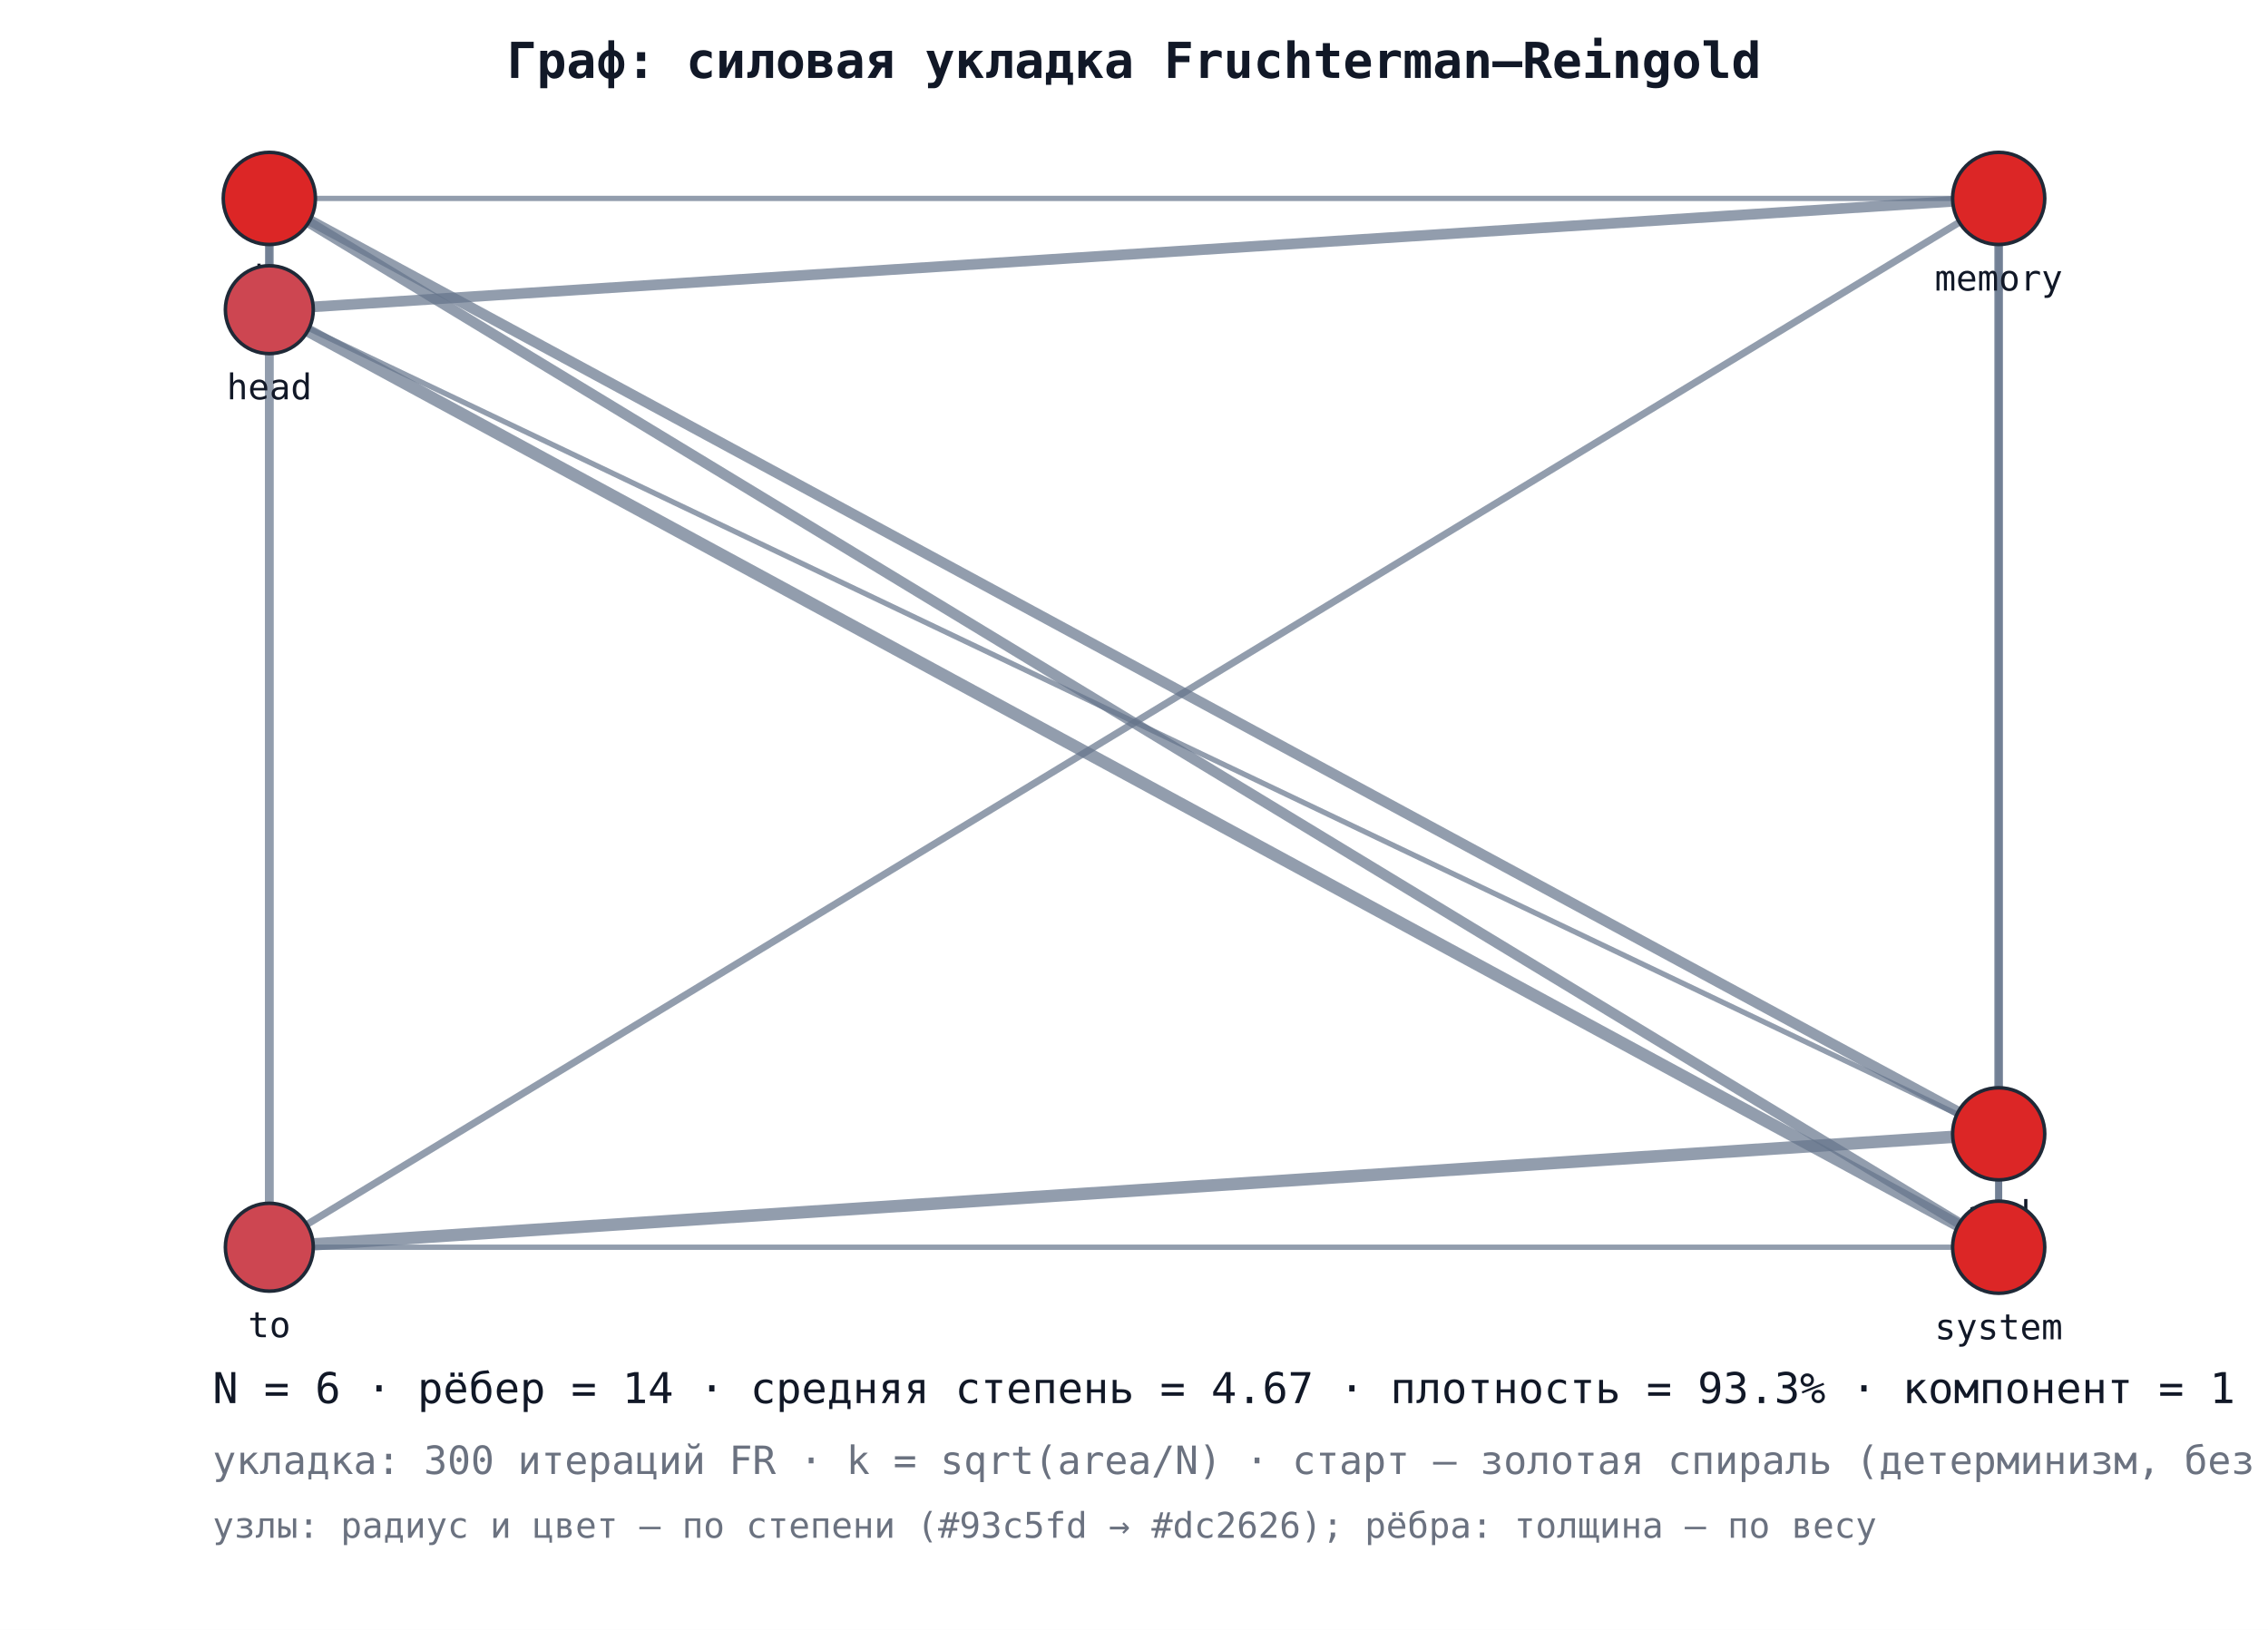
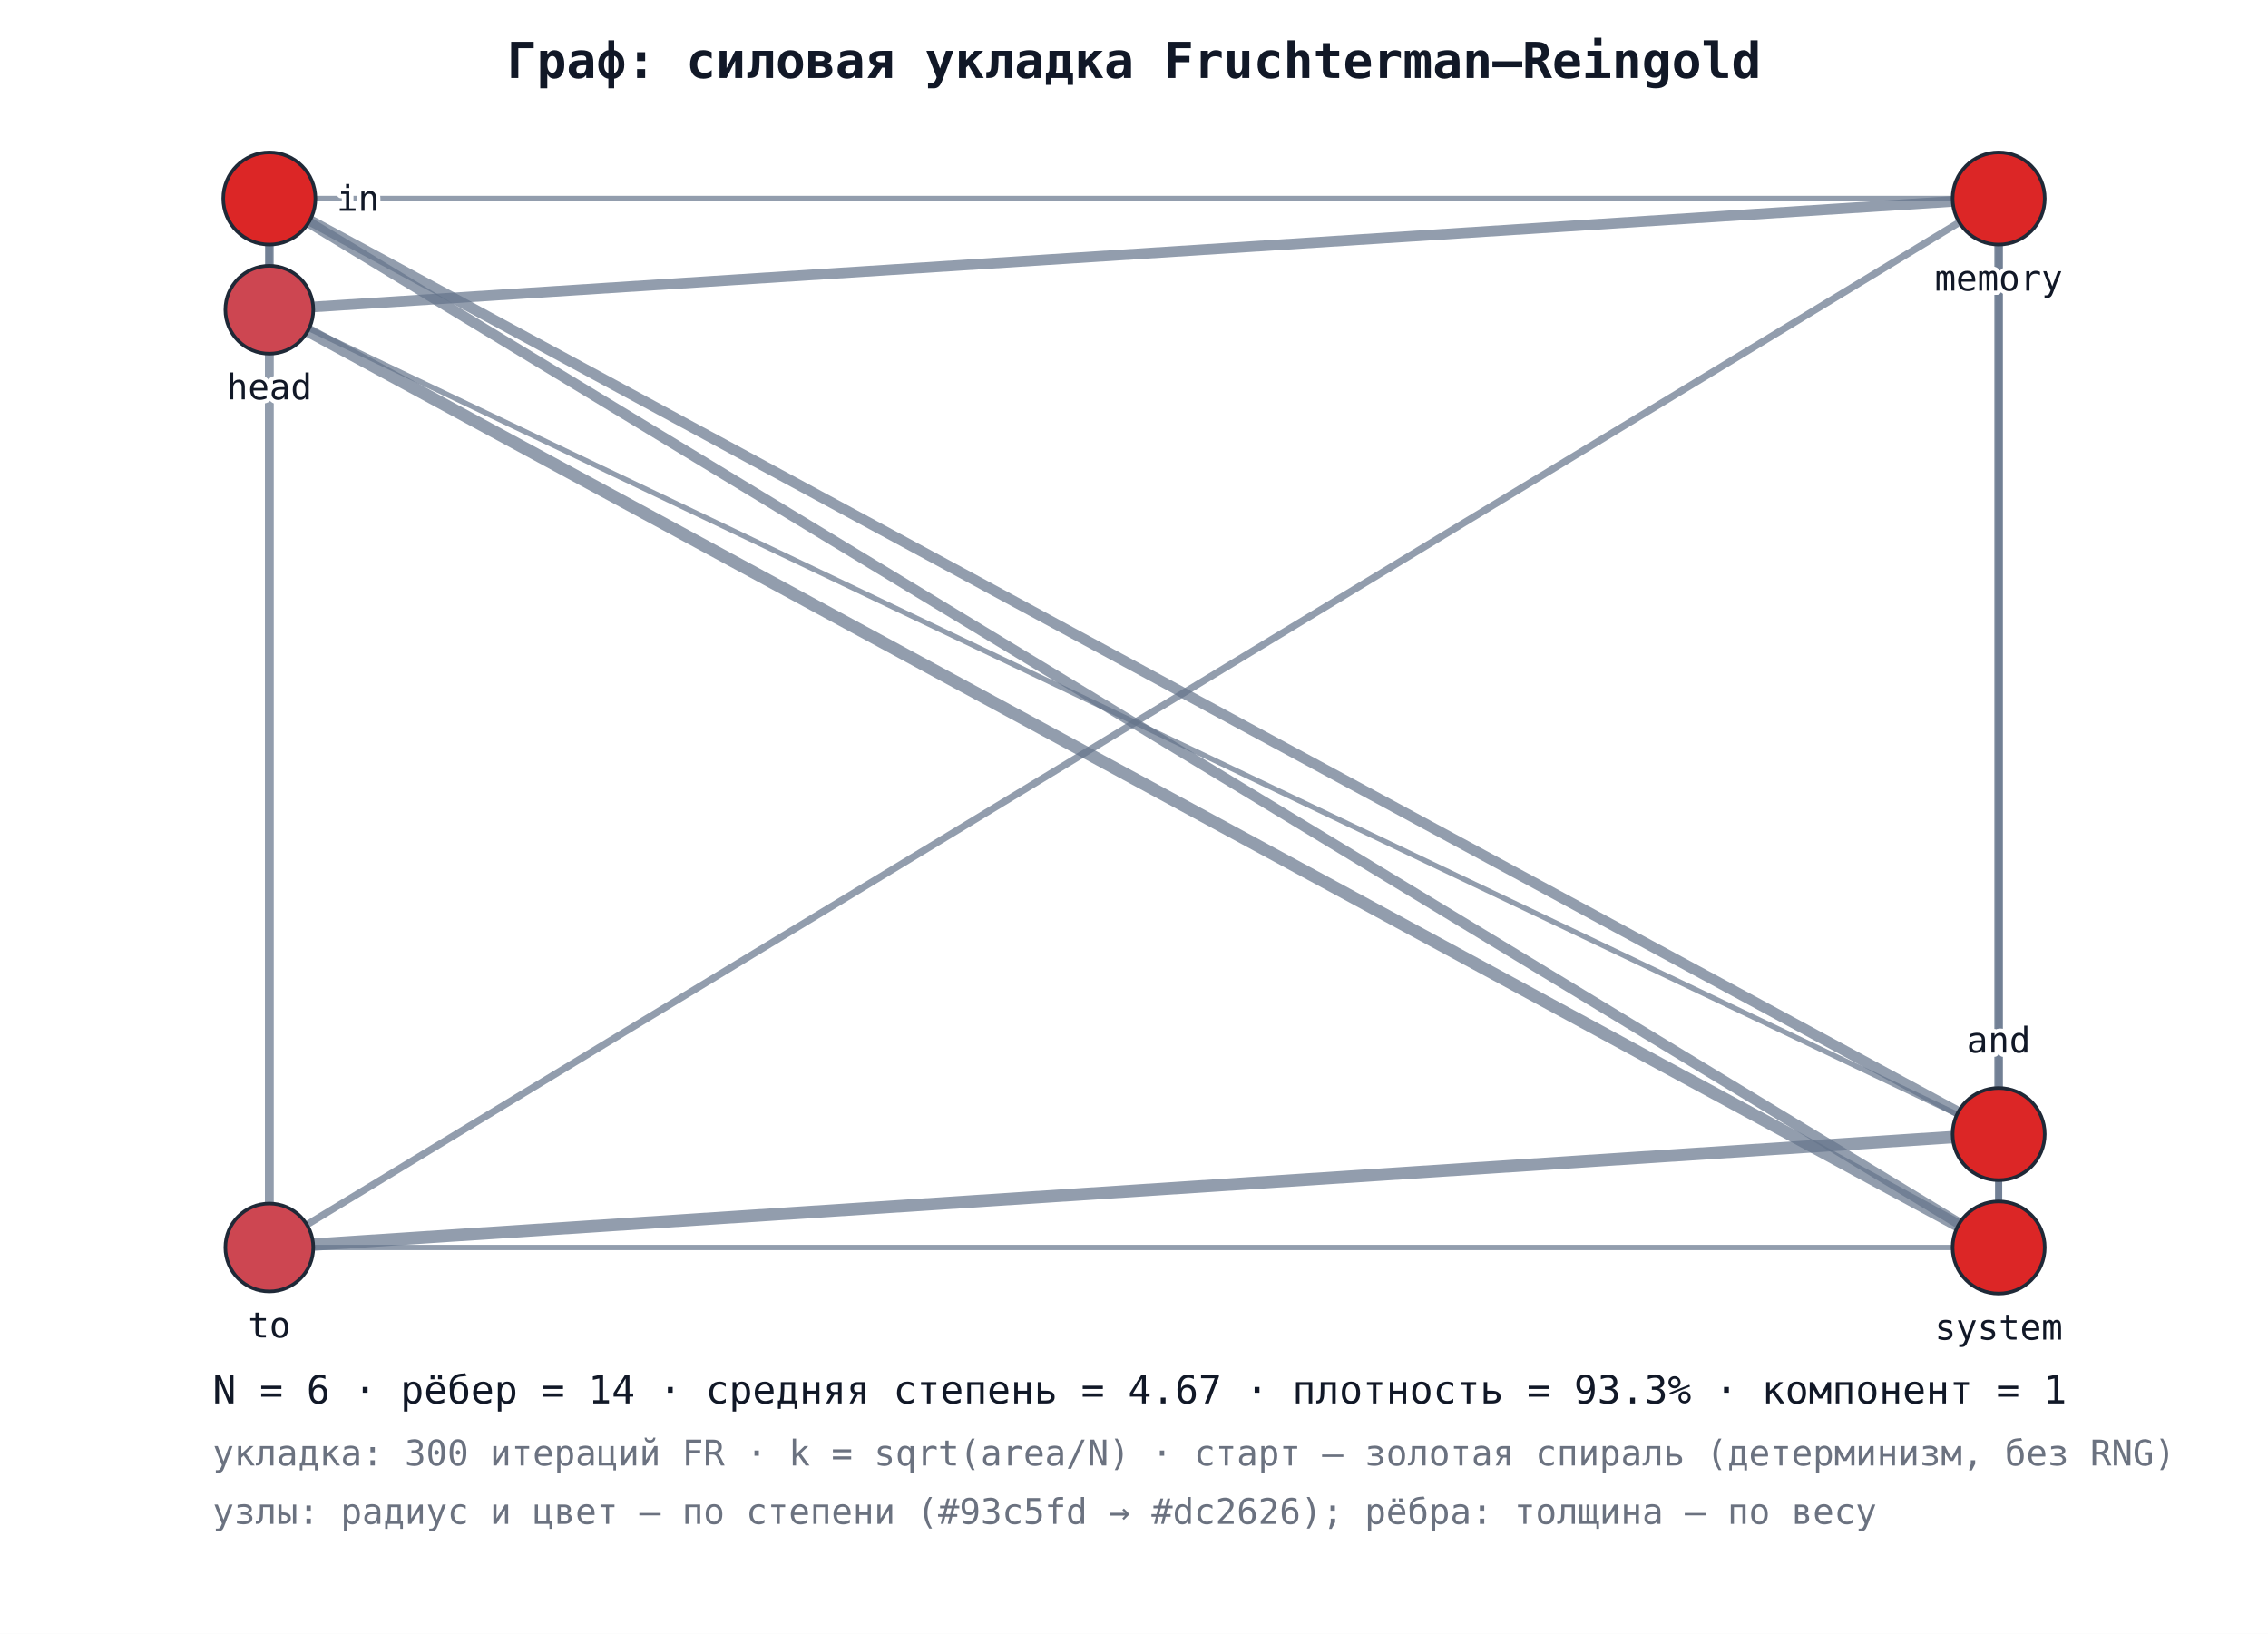
- <svg xmlns="http://www.w3.org/2000/svg" viewBox="0 0 640 460" font-family="monospace">
-   <rect width="640" height="460" fill="#ffffff" />
-   <text x="320" y="22" font-size="14" font-weight="bold" fill="#111827" text-anchor="middle">Граф: силовая укладка Fruchterman–Reingold</text>
+ <svg xmlns="http://www.w3.org/2000/svg" viewBox="0 0 640 461" font-family="monospace">
+   <rect width="640" height="461" fill="#ffffff" />
+   <text x="320" y="22" font-size="14.0" font-weight="bold" fill="#111827" text-anchor="middle">Граф: силовая укладка Fruchterman–Reingold</text>
  <line x1="564.0" y1="320.0" x2="76.0" y2="352.0" stroke="#64748b" stroke-opacity="0.7" stroke-width="3.50" />
  <line x1="564.0" y1="320.0" x2="76.0" y2="56.0" stroke="#64748b" stroke-opacity="0.7" stroke-width="3.00" />
  <line x1="564.0" y1="320.0" x2="564.0" y2="352.0" stroke="#64748b" stroke-opacity="0.7" stroke-width="2.00" />
  <line x1="564.0" y1="320.0" x2="76.0" y2="87.4" stroke="#64748b" stroke-opacity="0.7" stroke-width="1.50" />
  <line x1="564.0" y1="320.0" x2="564.0" y2="56.0" stroke="#64748b" stroke-opacity="0.7" stroke-width="2.50" />
  <line x1="76.0" y1="352.0" x2="76.0" y2="56.0" stroke="#64748b" stroke-opacity="0.7" stroke-width="2.50" />
  <line x1="76.0" y1="352.0" x2="564.0" y2="352.0" stroke="#64748b" stroke-opacity="0.7" stroke-width="1.50" />
  <line x1="76.0" y1="352.0" x2="564.0" y2="56.0" stroke="#64748b" stroke-opacity="0.7" stroke-width="2.00" />
  <line x1="76.0" y1="56.0" x2="564.0" y2="352.0" stroke="#64748b" stroke-opacity="0.7" stroke-width="3.00" />
  <line x1="76.0" y1="56.0" x2="76.0" y2="87.4" stroke="#64748b" stroke-opacity="0.7" stroke-width="2.00" />
  <line x1="76.0" y1="56.0" x2="564.0" y2="56.0" stroke="#64748b" stroke-opacity="0.7" stroke-width="1.50" />
  <line x1="564.0" y1="352.0" x2="76.0" y2="87.4" stroke="#64748b" stroke-opacity="0.7" stroke-width="3.50" />
  <line x1="564.0" y1="352.0" x2="564.0" y2="56.0" stroke="#64748b" stroke-opacity="0.7" stroke-width="2.00" />
  <line x1="76.0" y1="87.4" x2="564.0" y2="56.0" stroke="#64748b" stroke-opacity="0.7" stroke-width="3.00" />
  <circle cx="564.0" cy="320.0" r="13.0" fill="#dc2626" stroke="#1f2937" stroke-width="1" />
-   <text x="564.0" y="346.0" font-size="10" fill="#111827" text-anchor="middle">and</text>
  <circle cx="76.0" cy="352.0" r="12.4" fill="#cd4651" stroke="#1f2937" stroke-width="1" />
-   <text x="76.0" y="377.4" font-size="10" fill="#111827" text-anchor="middle">to</text>
  <circle cx="76.0" cy="56.0" r="13.0" fill="#dc2626" stroke="#1f2937" stroke-width="1" />
-   <text x="76.0" y="82.0" font-size="10" fill="#111827" text-anchor="middle">in</text>
  <circle cx="564.0" cy="352.0" r="13.0" fill="#dc2626" stroke="#1f2937" stroke-width="1" />
-   <text x="564.0" y="378.0" font-size="10" fill="#111827" text-anchor="middle">system</text>
  <circle cx="76.0" cy="87.4" r="12.4" fill="#cd4651" stroke="#1f2937" stroke-width="1" />
-   <text x="76.0" y="112.7" font-size="10" fill="#111827" text-anchor="middle">head</text>
  <circle cx="564.0" cy="56.0" r="13.0" fill="#dc2626" stroke="#1f2937" stroke-width="1" />
-   <text x="564.0" y="82.0" font-size="10" fill="#111827" text-anchor="middle">memory</text>
-   <text x="60" y="396" font-size="12" fill="#111827">N = 6 · рёбер = 14 · средняя степень = 4.67 · плотность = 93.3% · компонент = 1</text>
-   <text x="60" y="416" font-size="11" fill="#6b7280">укладка: 300 итераций FR · k = sqrt(area/N) · старт — золотая спираль (детерминизм, без RNG)</text>
-   <text x="60" y="434" font-size="10" fill="#6b7280">узлы: радиус и цвет — по степени (#93c5fd → #dc2626); рёбра: толщина — по весу</text>
+   <text x="564.0" y="297.0" font-size="10" text-anchor="middle" stroke="#ffffff" stroke-width="2.4" stroke-linejoin="round" fill="#ffffff">and</text>
+   <text x="564.0" y="297.0" font-size="10" text-anchor="middle" fill="#111827">and</text>
+   <text x="76.0" y="377.4" font-size="10" text-anchor="middle" stroke="#ffffff" stroke-width="2.4" stroke-linejoin="round" fill="#ffffff">to</text>
+   <text x="76.0" y="377.4" font-size="10" text-anchor="middle" fill="#111827">to</text>
+   <text x="95.0" y="59.5" font-size="10" text-anchor="start" stroke="#ffffff" stroke-width="2.4" stroke-linejoin="round" fill="#ffffff">in</text>
+   <text x="95.0" y="59.5" font-size="10" text-anchor="start" fill="#111827">in</text>
+   <text x="564.0" y="378.0" font-size="10" text-anchor="middle" stroke="#ffffff" stroke-width="2.4" stroke-linejoin="round" fill="#ffffff">system</text>
+   <text x="564.0" y="378.0" font-size="10" text-anchor="middle" fill="#111827">system</text>
+   <text x="76.0" y="112.7" font-size="10" text-anchor="middle" stroke="#ffffff" stroke-width="2.4" stroke-linejoin="round" fill="#ffffff">head</text>
+   <text x="76.0" y="112.7" font-size="10" text-anchor="middle" fill="#111827">head</text>
+   <text x="564.0" y="82.0" font-size="10" text-anchor="middle" stroke="#ffffff" stroke-width="2.4" stroke-linejoin="round" fill="#ffffff">memory</text>
+   <text x="564.0" y="82.0" font-size="10" text-anchor="middle" fill="#111827">memory</text>
+   <text x="60" y="396.0" font-size="11" fill="#111827">N = 6 · рёбер = 14 · средняя степень = 4.67 · плотность = 93.3% · компонент = 1</text>
+   <text x="60" y="413.5" font-size="10" fill="#6b7280">укладка: 300 итераций FR · k = sqrt(area/N) · старт — золотая спираль (детерминизм, без RNG)</text>
+   <text x="60" y="430.0" font-size="10" fill="#6b7280">узлы: радиус и цвет — по степени (#93c5fd → #dc2626); рёбра: толщина — по весу</text>
</svg>
